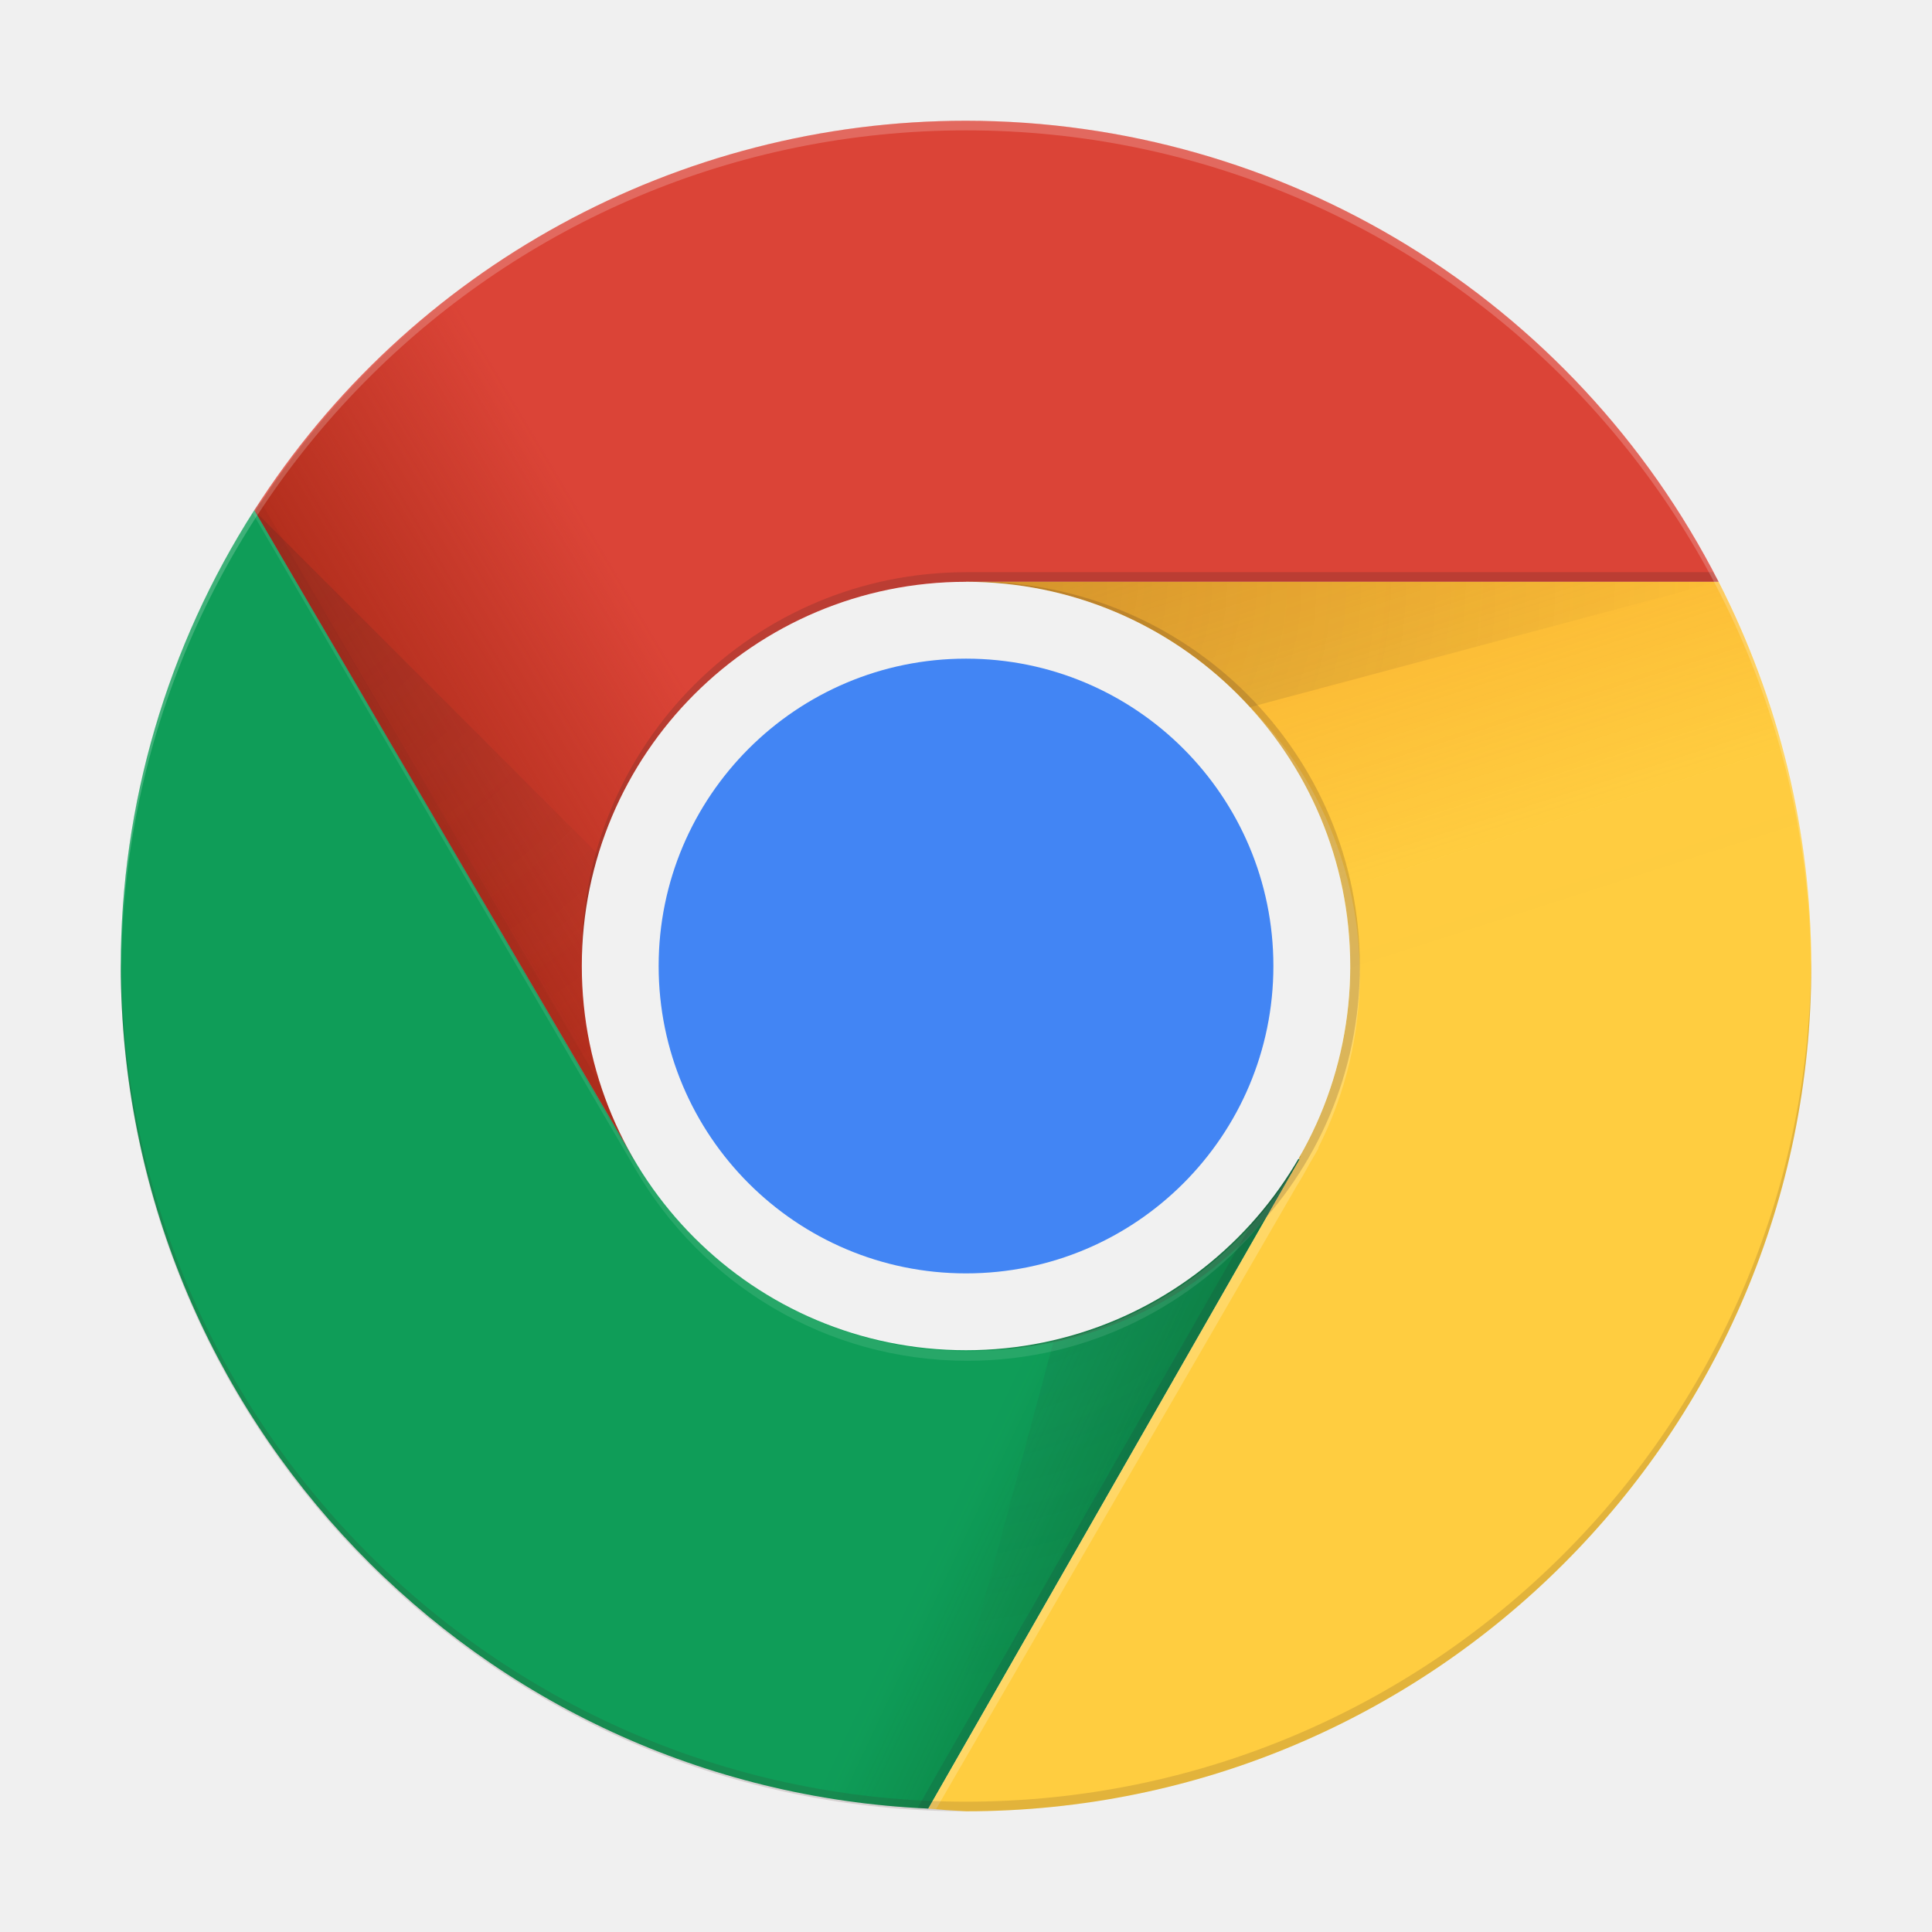
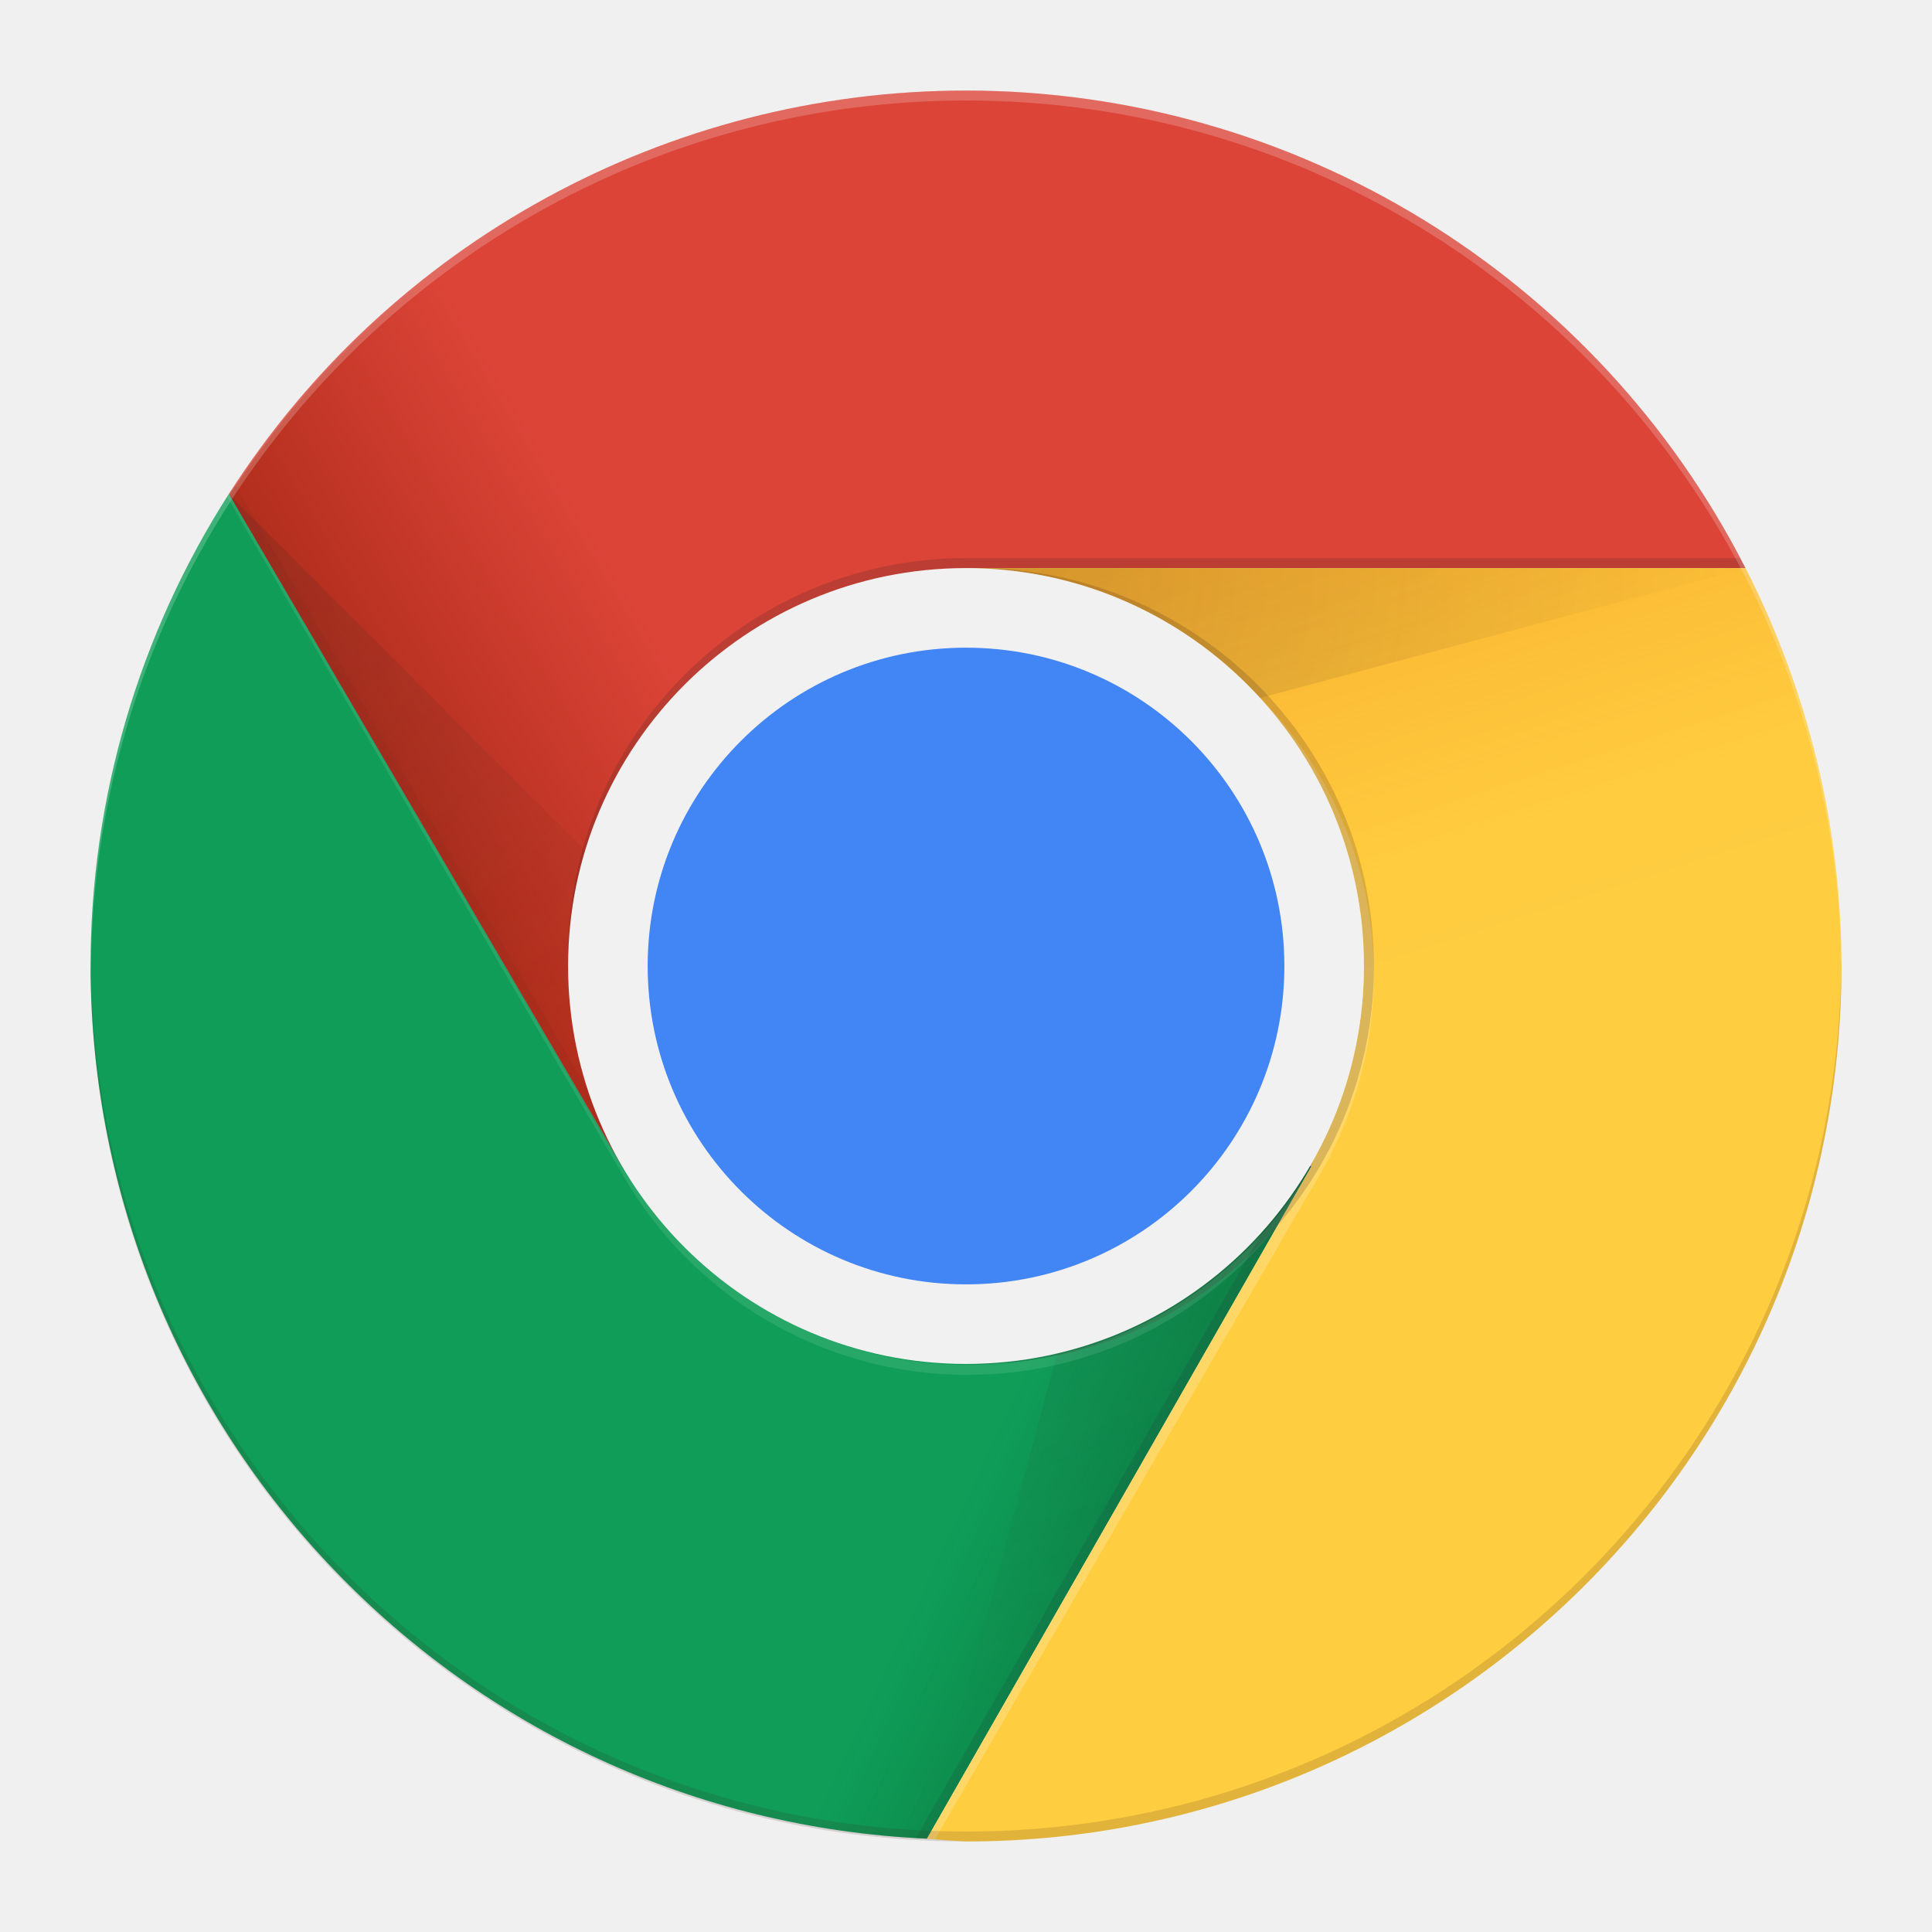
<svg xmlns="http://www.w3.org/2000/svg" xmlns:xlink="http://www.w3.org/1999/xlink" width="64" height="64" viewBox="0 0 16.933 16.933" version="1.1" id="svg5">
  <defs id="defs2">
    <linearGradient xlink:href="#linearGradient8986" id="linearGradient8988" x1="343.899" y1="131.772" x2="288.639" y2="105.745" gradientUnits="userSpaceOnUse" gradientTransform="translate(27.10082,13.35454)" />
    <linearGradient id="linearGradient8986">
      <stop style="stop-color:#055524;stop-opacity:0.4" offset="0" id="stop8982" />
      <stop style="stop-color:#055524;stop-opacity:0.002" offset="0.33" id="stop9592" />
      <stop style="stop-color:#055524;stop-opacity:0;" offset="1" id="stop8984" />
    </linearGradient>
    <linearGradient xlink:href="#linearGradient5320" id="linearGradient5322" x1="339.975" y1="29.645" x2="359.899" y2="91.645" gradientUnits="userSpaceOnUse" gradientTransform="translate(27.10082,13.35454)" />
    <linearGradient id="linearGradient5320">
      <stop style="stop-color:#ea6100;stop-opacity:0.302" offset="0" id="stop5316" />
      <stop style="stop-color:#ea6100;stop-opacity:0.003" offset="0.66" id="stop5388" />
      <stop style="stop-color:#ea6100;stop-opacity:0;" offset="1" id="stop5318" />
    </linearGradient>
    <linearGradient xlink:href="#linearGradient7553" id="linearGradient7555" x1="257.792" y1="63.645" x2="308.255" y2="33.645" gradientUnits="userSpaceOnUse" gradientTransform="translate(27.19066,13.45416)" />
    <linearGradient id="linearGradient7553">
      <stop style="stop-color:#a52714;stop-opacity:0.992" offset="0" id="stop7549" />
      <stop style="stop-color:#a52714;stop-opacity:0" offset="0.66" id="stop7777" />
      <stop style="stop-color:#a52714;stop-opacity:0;" offset="1" id="stop7551" />
    </linearGradient>
    <radialGradient xlink:href="#linearGradient29324" id="radialGradient29326" cx="359.702" cy="117.085" fx="359.702" fy="117.085" r="19.41" gradientTransform="matrix(3.472954,0,0,3.560021,-905.1904,-322.307)" gradientUnits="userSpaceOnUse" />
    <linearGradient id="linearGradient29324">
      <stop style="stop-color:#263238;stop-opacity:0.2" offset="0" id="stop29320" />
      <stop style="stop-color:#263238;stop-opacity:0;" offset="1" id="stop29322" />
    </linearGradient>
    <radialGradient xlink:href="#linearGradient27513" id="radialGradient27515" cx="349" cy="20.275" fx="349" fy="20.275" r="39.2" gradientTransform="matrix(2.020408,0,0,1.899872,-356.1224,10.48008)" gradientUnits="userSpaceOnUse" />
    <linearGradient id="linearGradient27513">
      <stop style="stop-color:#3e2723;stop-opacity:0.2" offset="0" id="stop27509" />
      <stop style="stop-color:#3e2723;stop-opacity:0" offset="1" id="stop27511" />
    </linearGradient>
    <radialGradient xlink:href="#linearGradient27513" id="radialGradient35106" cx="274.88" cy="46.55" fx="274.88" fy="46.55" r="28.625" gradientTransform="matrix(2.397375,0,0,2.439301,-384.0969,-71.98697)" gradientUnits="userSpaceOnUse" />
  </defs>
-   <g id="g38077" transform="matrix(0.0841856,0,0,0.0841856,-20.91411,0.9741477)">
+   <g id="g38077" transform="matrix(0.08719223,0,0,0.08719223,-21.96342,0.7065577)">
    <path id="path2795" style="fill:#db4437;fill-opacity:1;stroke-width:0.951" d="M 349,1 A 88,88 0 0 0 274.893,41.563 L 314.35,109 C 315.299,108.6 349,49 349,49 h 78.355 A 88,88 0 0 0 349,1 Z" />
    <path id="path2999" style="fill:#0f9d58;fill-opacity:1;stroke-width:1.042" d="M 274.908,41.535 A 88,88 0 0 0 261,89 88,88 0 0 0 345.076,176.719 l 38.664,-67.619 h -69.301 z" />
    <path id="path2999-9" style="fill:url(#linearGradient8988);fill-opacity:1;stroke-width:1.042" d="M 274.908,41.535 A 88,88 0 0 0 261,89 88,88 0 0 0 345.076,176.719 l 38.664,-67.619 h -69.301 z" />
    <path id="path4009" style="fill:#ffcd40;fill-opacity:1;stroke-width:0.94" d="m 349,49 34.74,60.1 -38.664,67.619 c 1.306,0.123 2.614,0.217 3.924,0.281 48.601,0 88,-39.399 88,-88 -0.009,-13.908 -3.314,-27.616 -9.645,-40 z" />
    <path id="path4009-7" style="fill:url(#linearGradient5322);fill-opacity:1;stroke-width:0.94" d="m 349,49 34.74,60.1 -38.664,67.619 c 1.306,0.123 2.614,0.217 3.924,0.281 48.601,0 88,-39.399 88,-88 -0.009,-13.908 -3.314,-27.616 -9.645,-40 z" />
    <path id="rect37027" style="fill:#3e2723;fill-opacity:0.149" d="m 274.553,39.645 a 88,88 0 0 0 -0.566,0.756 l -0.078,0.135 39.539,67.801 0.861,-0.5 z" transform="translate(1,1)" />
    <path id="path2795-2" style="fill:url(#linearGradient7555);fill-opacity:1;stroke-width:0.951" d="m 349.09,1.1 a 88,88 0 0 0 -74.107,40.563 l 39.457,67.437 c 0.95,-0.4 34.65,-60 34.65,-60 h 78.355 A 88,88 0 0 0 349.09,1.1 Z" />
    <path id="path10302" style="fill:#3e2723;fill-opacity:0.2;stroke-width:0.861" d="m 348,47 c -22.091,0 -40,17.909 -40,40 0.012,0.167 0.025,0.333 0.039,0.5 C 308.313,65.619 326.118,48.02 348,48 h 78.355 a 88,88 0 0 0 -0.59,-1 z" transform="translate(1,1)" />
    <path id="rect11816" style="fill:url(#radialGradient29326);fill-opacity:1" d="m 383.896,108.819 -17.86,-10.3 -20.96,78.2 z" />
    <path id="rect12627" style="fill:#ffffff;fill-opacity:0.2" d="M 376.807,60.264 C 383.984,67.714 387.996,77.655 388,88 l -5.26,20.1 -38.664,67.619 c 0.268,0.025 0.537,0.036 0.805,0.059 l 37.48,-64.766 c 0.488,-0.78 0.949,-1.577 1.383,-2.389 l 0.98,-1.695 -0.076,0.037 C 387.482,101.398 388.972,95.246 389,89 388.995,78.165 384.595,67.796 376.807,60.264 Z" transform="translate(1,1)" />
    <path id="path13191" style="fill:#3e2723;fill-opacity:0.1;stroke-width:0.986" d="M 349,48 A 40,40 0 0 0 348.742,48.018 40,40 0 0 1 388,88 40,40 0 0 1 348.5,127.965 40,40 0 0 0 349,128 40,40 0 0 0 389,88 40,40 0 0 0 349,48 Z" transform="translate(1,1)" />
    <path id="path13191-8" style="fill:#3e2723;fill-opacity:0.1;stroke-width:0.986" d="m 350,49 a 40,40 0 0 0 -0.258,0.018 A 40,40 0 0 1 389,89 40,40 0 0 1 349.5,128.965 40,40 0 0 0 350,129 a 40,40 0 0 0 40,-40 40,40 0 0 0 -40,-40 z" />
    <path id="rect14116" style="fill:url(#radialGradient27515);fill-opacity:1" d="m 349,49 h 78.4 L 349,69.95 Z" />
    <path id="path111-3" d="m 273.908,40.535 a 88,88 0 0 0 -0.178,0.316 l 39.82,68.248 c 6.92,11.94 19.8,20 34.6,20 12.632,0 23.849,-5.876 31.172,-15.023 l 3.309,-5.785 c -6.947,11.833 -19.761,19.809 -34.48,19.809 -14.8,0 -27.7,-8.06 -34.6,-20 h -0.041 -0.07 z" style="fill:#ffffff;fill-opacity:0.1" transform="translate(1,1)" />
    <path id="path33289" style="fill:#ffffff;fill-opacity:0.2;stroke-width:0.906" d="m 348,0 a 88,88 0 0 0 -88,88 88,88 0 0 0 0.035,0.5 A 88,88 0 0 1 348,1 88,88 0 0 1 435.982,88.254 88,88 0 0 0 436,88 88,88 0 0 0 348,0 Z" transform="translate(1,1)" />
    <path id="rect34189" style="fill:url(#radialGradient35106);fill-opacity:1" d="m 274.893,41.563 57.25,57.24 -17.78,10.41 z" />
    <path id="path35564" style="fill:#3e2723;fill-opacity:0.149;stroke-width:0.983" d="M 435.982,87.254 A 88,88 0 0 1 348,175 88,88 0 0 1 260.035,87.5 88,88 0 0 0 260,88 a 88,88 0 0 0 88,88 88,88 0 0 0 88,-88 88,88 0 0 0 -0.018,-0.746 z" transform="translate(1,1)" />
    <path id="rect35898" style="fill:#263238;fill-opacity:0.149" d="m 382.631,108.291 -1.66,0.881 -38.012,66.467 a 88,88 0 0 0 1.105,0.08 z" transform="translate(1,1)" />
    <circle style="fill:#f1f1f1;fill-opacity:1;stroke-width:1.077" id="path10697" cx="349" cy="89" r="40" />
    <circle style="fill:#4285f4;fill-opacity:1;stroke-width:1.348" id="path11362" cx="349" cy="89" r="32" />
  </g>
</svg>
